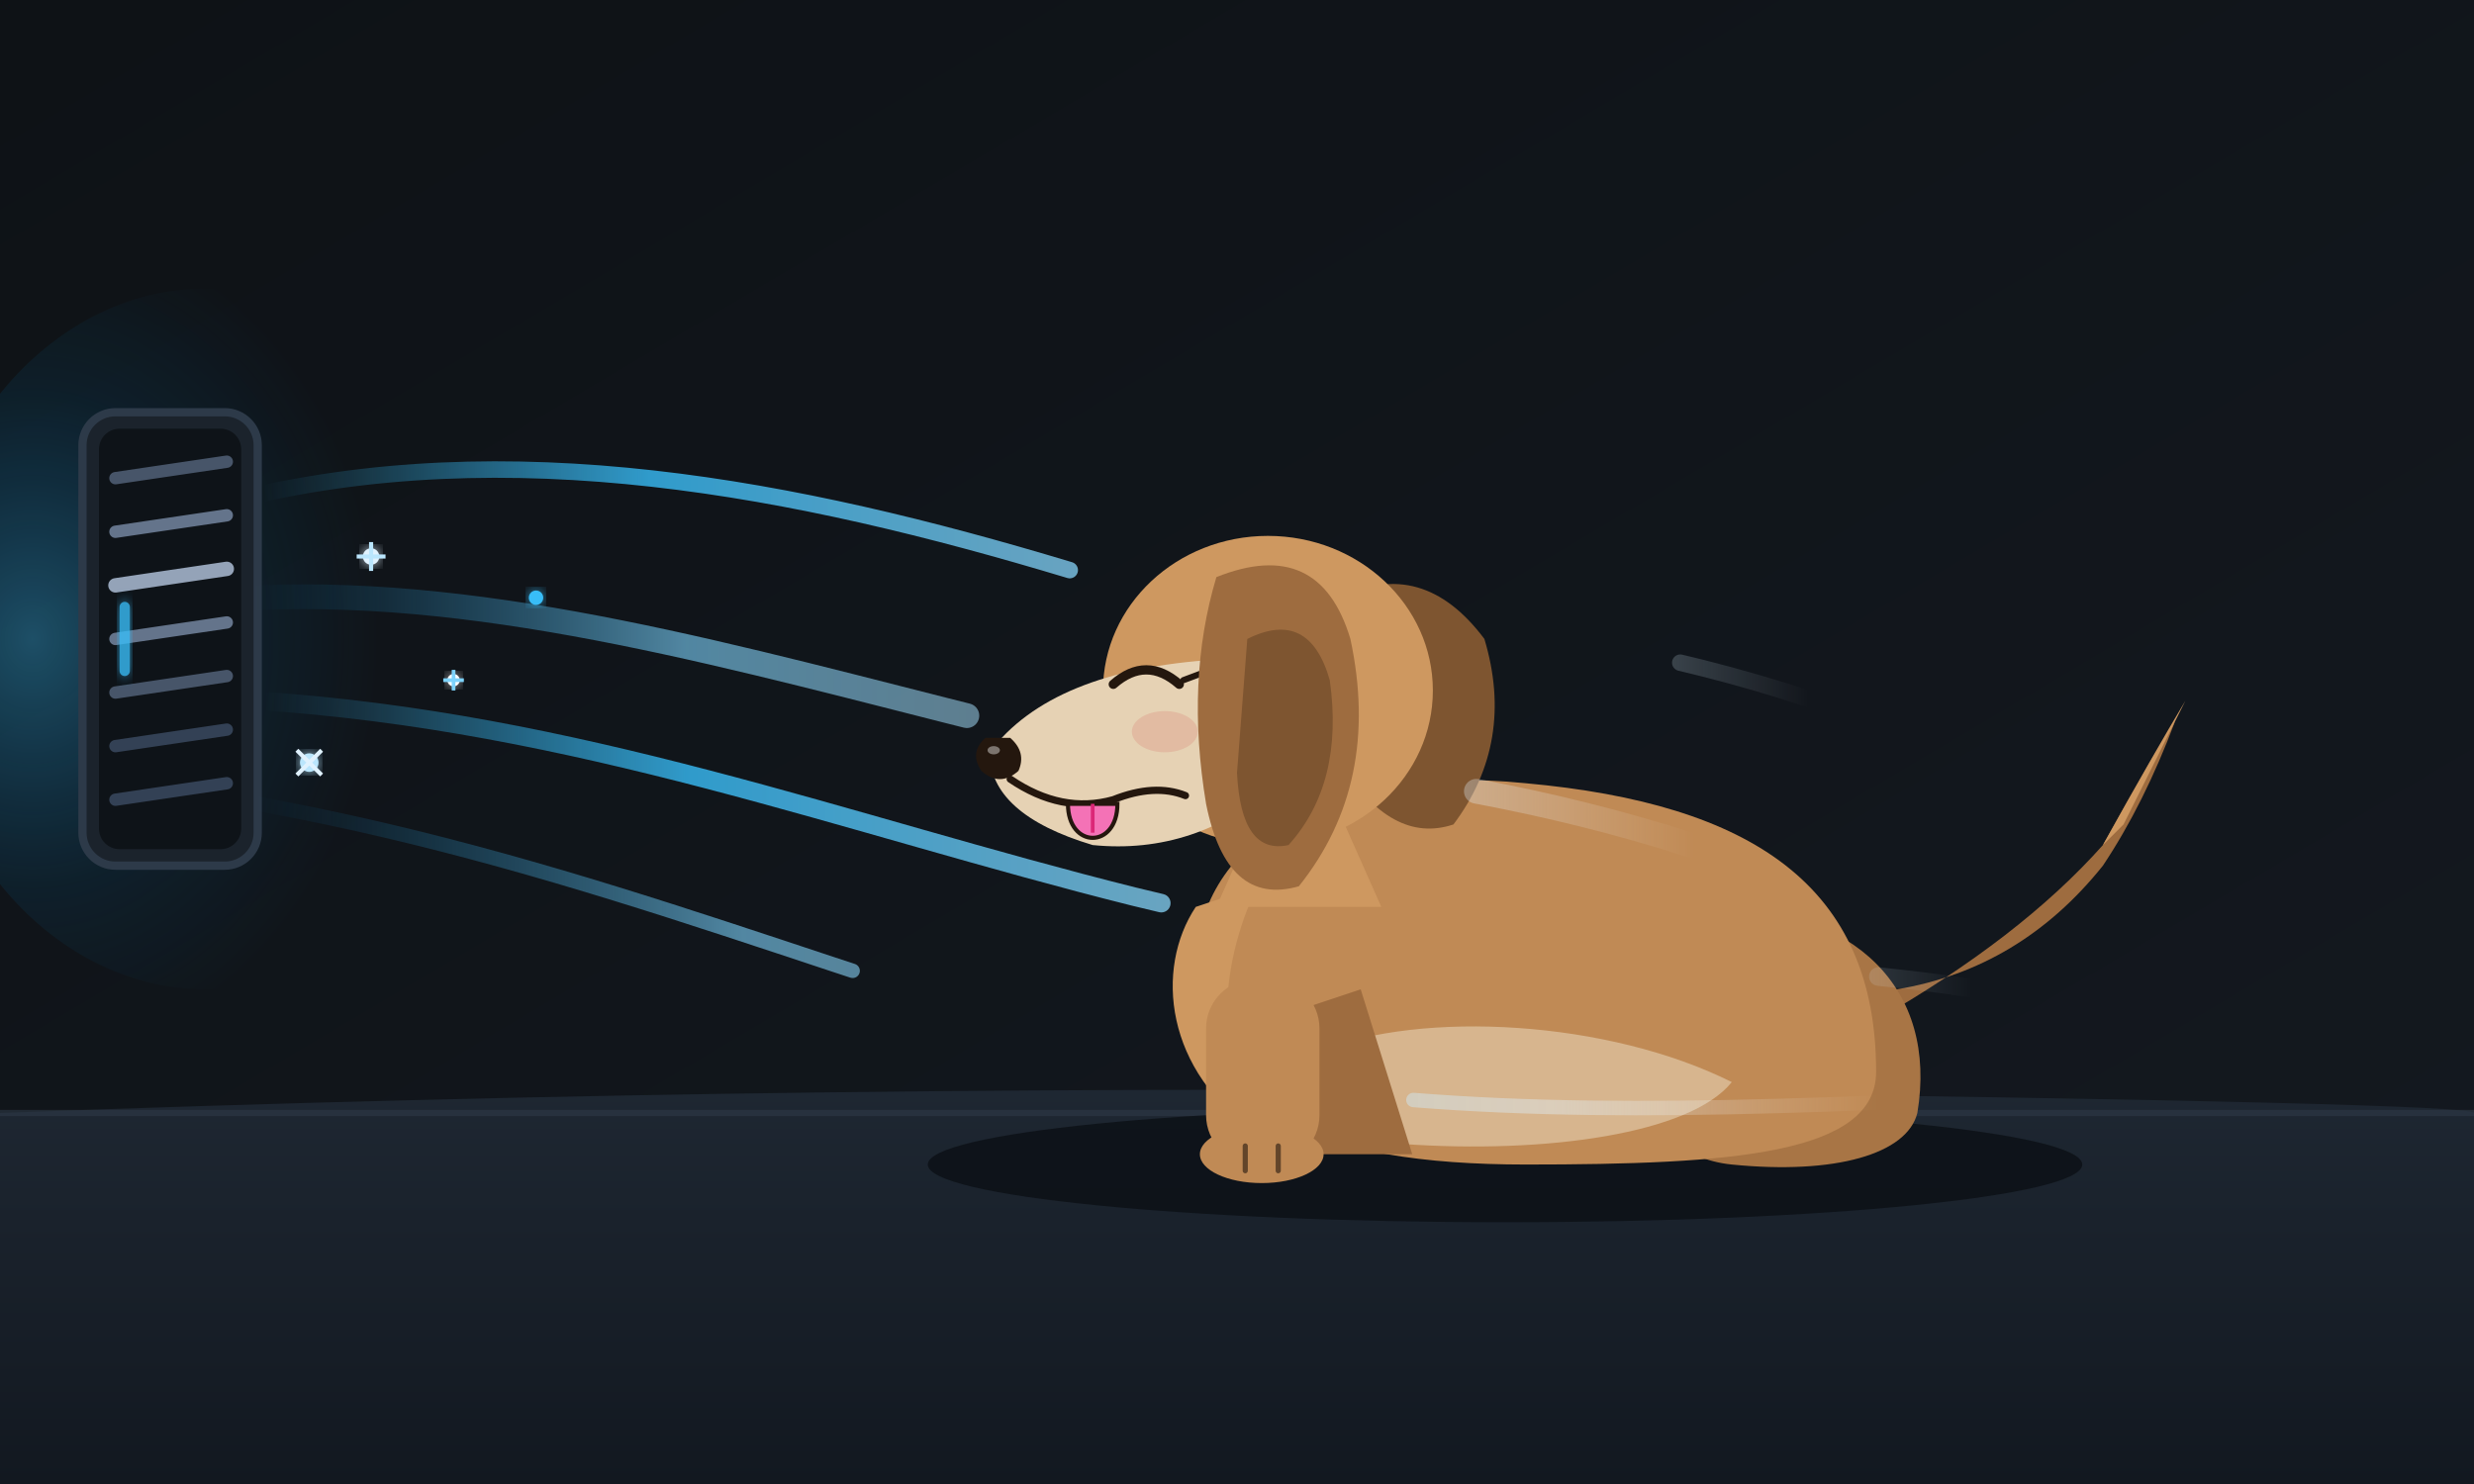
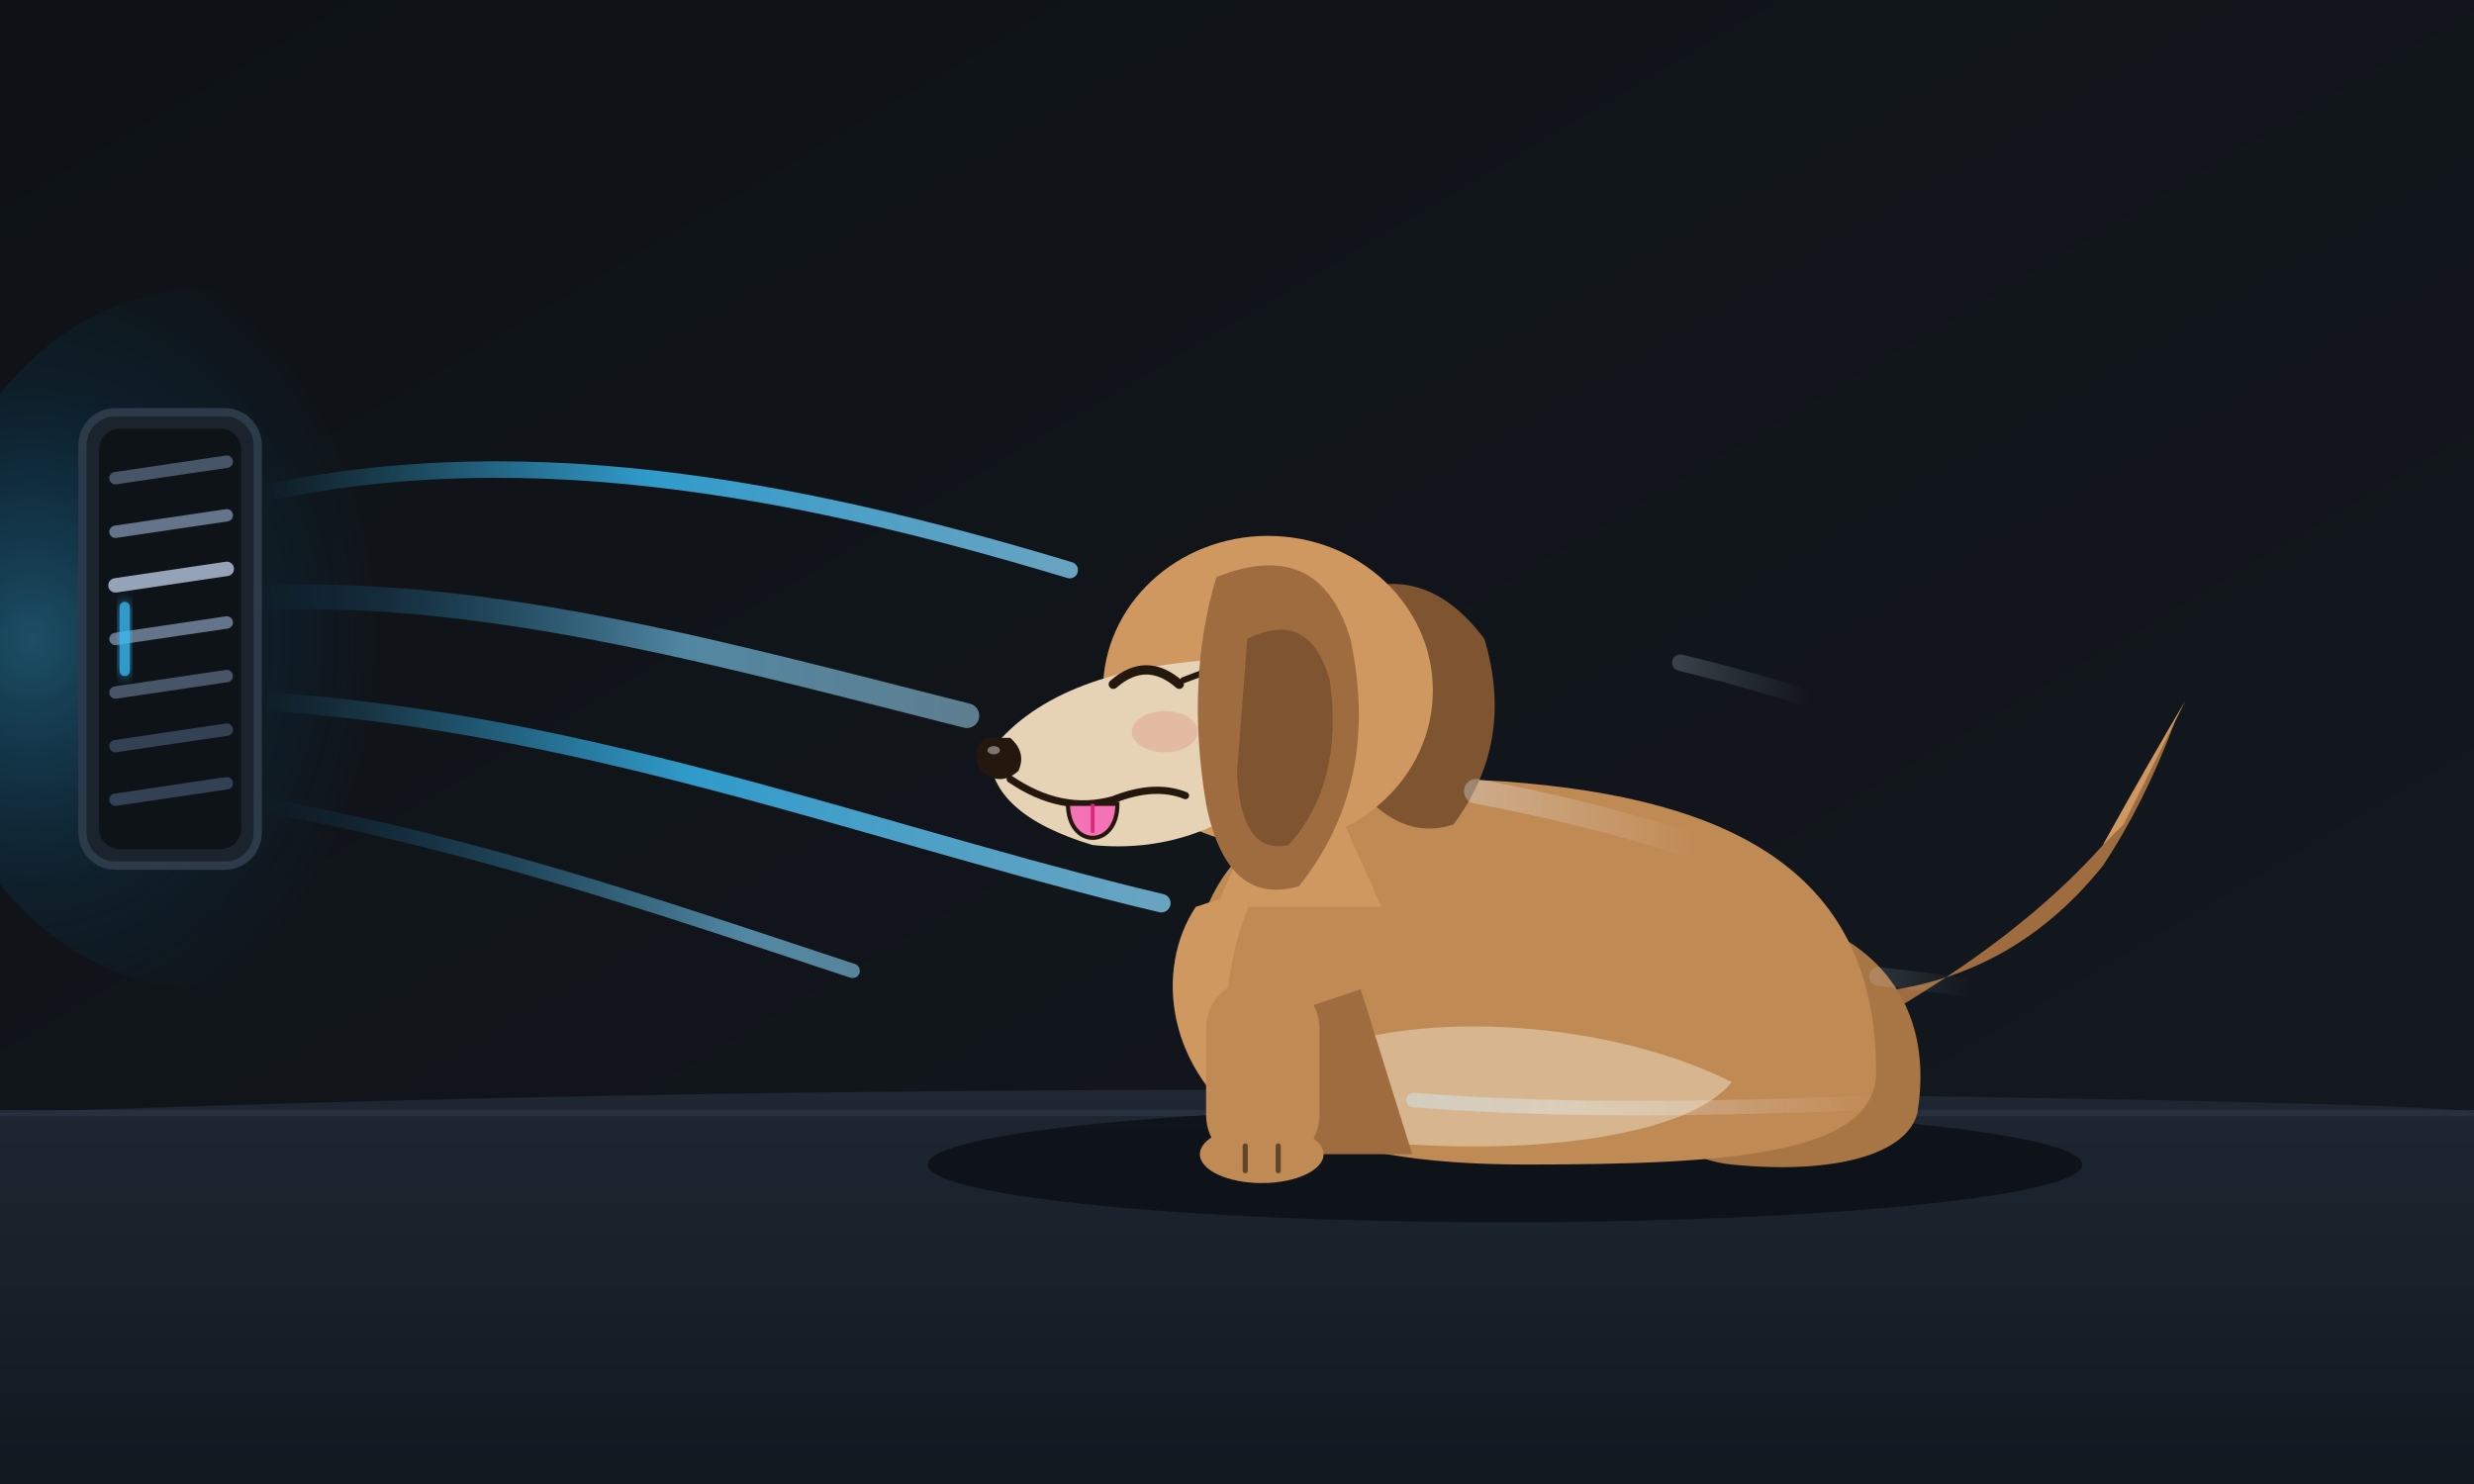
<svg xmlns="http://www.w3.org/2000/svg" viewBox="0 0 1200 720" width="100%" height="100%">
  <defs>
    <linearGradient id="bg-grad" x1="0%" y1="0%" x2="100%" y2="100%">
      <stop offset="0%" stop-color="#0E1216" />
      <stop offset="100%" stop-color="#141920" />
    </linearGradient>
    <linearGradient id="seat-grad" x1="0%" y1="0%" x2="0%" y2="100%">
      <stop offset="0%" stop-color="#1E2732" />
      <stop offset="100%" stop-color="#121820" />
    </linearGradient>
    <radialGradient id="vent-glow" cx="20%" cy="50%" r="60%">
      <stop offset="0%" stop-color="#38BDF8" stop-opacity="0.35" />
      <stop offset="60%" stop-color="#0284C7" stop-opacity="0.1" />
      <stop offset="100%" stop-color="#0284C7" stop-opacity="0" />
    </radialGradient>
    <linearGradient id="breeze-grad-1" x1="0%" y1="0%" x2="100%" y2="0%">
      <stop offset="0%" stop-color="#38BDF8" stop-opacity="0" />
      <stop offset="25%" stop-color="#38BDF8" stop-opacity="0.8" />
      <stop offset="70%" stop-color="#BAE6FD" stop-opacity="0.7" />
      <stop offset="100%" stop-color="#E0F2FE" stop-opacity="0" />
    </linearGradient>
    <linearGradient id="breeze-grad-2" x1="0%" y1="0%" x2="100%" y2="0%">
      <stop offset="0%" stop-color="#0284C7" stop-opacity="0" />
      <stop offset="30%" stop-color="#7DD3FC" stop-opacity="0.6" />
      <stop offset="80%" stop-color="#E0F2FE" stop-opacity="0.4" />
      <stop offset="100%" stop-color="#FFFFFF" stop-opacity="0" />
    </linearGradient>
    <filter id="soft-glow" x="-20%" y="-20%" width="140%" height="140%">
      <feGaussianBlur stdDeviation="3" result="blur" />
      <feComposite in="SourceGraphic" in2="blur" operator="over" />
    </filter>
  </defs>
-   <style>
-     /* Keyframe Animations */
-     @keyframes earFlap {
-       0%, 100% {
-         transform: rotate(0deg);
-       }
-       25% {
-         transform: rotate(-7deg) skewX(3deg);
-       }
-       50% {
-         transform: rotate(2deg) skewX(-2deg);
-       }
-       75% {
-         transform: rotate(-9deg) skewX(4deg);
-       }
-     }
- 
-     @keyframes earBackFlap {
-       0%, 100% {
-         transform: rotate(0deg);
-       }
-       30% {
-         transform: rotate(-5deg);
-       }
-       65% {
-         transform: rotate(3deg);
-       }
-       85% {
-         transform: rotate(-6deg);
-       }
-     }
- 
-     @keyframes dogBreathe {
-       0%, 100% {
-         transform: translateY(0px) scale(1, 1);
-       }
-       50% {
-         transform: translateY(-5px) scale(1.008, 1.015);
-       }
-     }
- 
-     @keyframes headBask {
-       0%, 100% {
-         transform: rotate(0deg) translateY(0);
-       }
-       50% {
-         transform: rotate(1.5deg) translateY(-3px);
-       }
-     }
- 
-     @keyframes tongueHappy {
-       0%, 100% {
-         transform: scaleY(1);
-       }
-       50% {
-         transform: scaleY(1.08) translateY(1px);
-       }
-     }
- 
-     @keyframes tailWag {
-       0%, 100% {
-         transform: rotate(0deg);
-       }
-       30% {
-         transform: rotate(-8deg);
-       }
-       60% {
-         transform: rotate(6deg);
-       }
-     }
- 
-     @keyframes airFlow {
-       0% {
-         stroke-dashoffset: 800;
-         opacity: 0.2;
-       }
-       30% {
-         opacity: 0.85;
-       }
-       80% {
-         opacity: 0.65;
-       }
-       100% {
-         stroke-dashoffset: -800;
-         opacity: 0.1;
-       }
-     }
- 
-     @keyframes ventPulse {
-       0%, 100% {
-         opacity: 0.45;
-         transform: scaleX(1);
-       }
-       50% {
-         opacity: 0.85;
-         transform: scaleX(1.08);
-       }
-     }
- 
-     @keyframes snowflakeDrift {
-       0% {
-         transform: translate(0, 0) scale(0.6);
-         opacity: 0;
-       }
-       20% {
-         opacity: 0.9;
-       }
-       80% {
-         opacity: 0.8;
-       }
-       100% {
-         transform: translate(650px, 40px) scale(1);
-         opacity: 0;
-       }
-     }
- 
-     /* Assign Animations */
-     .dog-torso {
-       animation: dogBreathe 3.6s ease-in-out infinite;
-       transform-origin: 750px 520px;
-     }
- 
-     .dog-head-group {
-       animation: headBask 3.6s ease-in-out infinite;
-       transform-origin: 640px 380px;
-     }
- 
-     .ear-front {
-       animation: earFlap 0.65s ease-in-out infinite;
-       transform-origin: 590px 290px;
-     }
- 
-     .ear-back {
-       animation: earBackFlap 0.8s ease-in-out infinite;
-       transform-origin: 670px 270px;
-     }
- 
-     .dog-tongue {
-       animation: tongueHappy 1.8s ease-in-out infinite;
-       transform-origin: 540px 395px;
-     }
- 
-     .dog-tail {
-       animation: tailWag 2.4s ease-in-out infinite;
-       transform-origin: 940px 480px;
-     }
- 
-     .vent-halo {
-       animation: ventPulse 2.8s ease-in-out infinite;
-       transform-origin: 100px 300px;
-     }
- 
-     .breeze-line-1 {
-       stroke-dasharray: 400 300;
-       animation: airFlow 3s cubic-bezier(0.4, 0, 0.2, 1) infinite;
-     }
- 
-     .breeze-line-2 {
-       stroke-dasharray: 350 250;
-       animation: airFlow 2.6s cubic-bezier(0.4, 0, 0.2, 1) -0.8s infinite;
-     }
- 
-     .breeze-line-3 {
-       stroke-dasharray: 450 350;
-       animation: airFlow 3.4s cubic-bezier(0.4, 0, 0.2, 1) -1.7s infinite;
-     }
- 
-     .breeze-line-4 {
-       stroke-dasharray: 300 280;
-       animation: airFlow 2.8s cubic-bezier(0.4, 0, 0.2, 1) -0.4s infinite;
-     }
- 
-     .flake-1 { animation: snowflakeDrift 3.2s linear 0s infinite; }
-     .flake-2 { animation: snowflakeDrift 2.9s linear 1.1s infinite; }
-     .flake-3 { animation: snowflakeDrift 3.5s linear 1.8s infinite; }
-     .flake-4 { animation: snowflakeDrift 2.7s linear 0.5s infinite; }
-   </style>
  <rect width="1200" height="720" fill="url(#bg-grad)" />
  <g id="car-ac-vent" transform="translate(40, 180)">
-     <ellipse cx="60" cy="130" rx="140" ry="170" fill="url(#vent-glow)" class="vent-halo" />
+     <ellipse cx="60" cy="130" rx="140" ry="170" fill="url(#vent-glow)" class="vent-halo">
+       <animate attributeName="opacity" values="0.45;0.85;0.45" keyTimes="0;0.5;1" dur="2.8s" repeatCount="indefinite" />
+       <animate attributeName="rx" values="140;152;140" keyTimes="0;0.5;1" dur="2.8s" repeatCount="indefinite" />
+     </ellipse>
    <rect x="0" y="20" width="85" height="220" rx="16" fill="#1B232C" stroke="#2D3A49" stroke-width="4" />
    <rect x="8" y="28" width="69" height="204" rx="10" fill="#0E1318" />
    <line x1="16" y1="52" x2="70" y2="44" stroke="#475569" stroke-width="6" stroke-linecap="round" />
    <line x1="16" y1="78" x2="70" y2="70" stroke="#64748B" stroke-width="6" stroke-linecap="round" />
    <line x1="16" y1="104" x2="70" y2="96" stroke="#94A3B8" stroke-width="7" stroke-linecap="round" />
    <line x1="16" y1="130" x2="70" y2="122" stroke="#64748B" stroke-width="6" stroke-linecap="round" />
    <line x1="16" y1="156" x2="70" y2="148" stroke="#475569" stroke-width="6" stroke-linecap="round" />
    <line x1="16" y1="182" x2="70" y2="174" stroke="#334155" stroke-width="6" stroke-linecap="round" />
    <line x1="16" y1="208" x2="70" y2="200" stroke="#334155" stroke-width="6" stroke-linecap="round" />
    <rect x="18" y="112" width="5" height="36" rx="2.5" fill="#38BDF8" filter="url(#soft-glow)" opacity="0.8" />
  </g>
  <path d="M 0 540 Q 400 525, 800 530 T 1200 540 L 1200 720 L 0 720 Z" fill="url(#seat-grad)" />
  <line x1="0" y1="540" x2="1200" y2="540" stroke="#2D3846" stroke-width="3" opacity="0.6" />
  <ellipse cx="730" cy="565" rx="280" ry="28" fill="#0A0E13" opacity="0.75" />
  <g id="dog-character">
    <g class="dog-tail">
+       <animateTransform attributeName="transform" type="rotate" values="0 940 480; -9 940 480; 7 940 480; 0 940 480" keyTimes="0; 0.3; 0.6; 1" dur="2.0s" repeatCount="indefinite" />
      <path d="M 920 480 Q 980 470 1020 420 Q 1040 390 1055 350 Q 1045 365 1020 410 Q 980 455 910 495 Z" fill="#9E6C3F" />
      <path d="M 1030 400 Q 1055 350 1060 340 Q 1045 365 1020 410 Z" fill="#CE9860" />
    </g>
    <path d="M 830 440 C 900 440, 940 480, 930 540 C 925 560, 890 570, 840 565 C 790 560, 780 500, 800 460 Z" fill="#A87545" />
    <g class="dog-torso">
-       <path d="M 580 470 C 580 410, 640 370, 740 380 C 850 390, 910 430, 910 520 C 910 560, 840 565, 740 565 C 640 565, 580 540, 580 470 Z" fill="#C08A55" />
-       <path d="M 640 510 C 690 490, 780 495, 840 525 C 820 550, 750 560, 680 555 C 650 545, 640 525, 640 510 Z" fill="#E6D2B4" opacity="0.6" />
-       <path d="M 580 440 C 560 470, 565 520, 610 550 C 590 520, 590 470, 610 430 Z" fill="#CE9860" />
-       <path d="M 660 480 L 685 560 L 635 560 L 630 490 Z" fill="#9E6C3F" rx="15" />
-       <rect x="585" y="475" width="55" height="90" rx="24" fill="#C08A55" />
-       <ellipse cx="612" cy="560" rx="30" ry="14" fill="#C08A55" />
-       <line x1="604" y1="556" x2="604" y2="568" stroke="#24170E" stroke-width="2.5" stroke-linecap="round" opacity="0.6" />
-       <line x1="620" y1="556" x2="620" y2="568" stroke="#24170E" stroke-width="2.5" stroke-linecap="round" opacity="0.6" />
+       <animateTransform attributeName="transform" type="translate" values="0 0; -6 -13; 0 0" keyTimes="0; 0.5; 1" dur="3.6s" repeatCount="indefinite" />
+       <g>
+         <animateTransform attributeName="transform" type="scale" values="1 1; 1.008 1.015; 1 1" keyTimes="0; 0.5; 1" dur="3.6s" repeatCount="indefinite" />
+         <path d="M 580 470 C 580 410, 640 370, 740 380 C 850 390, 910 430, 910 520 C 910 560, 840 565, 740 565 C 640 565, 580 540, 580 470 Z" fill="#C08A55" />
+         <path d="M 640 510 C 690 490, 780 495, 840 525 C 820 550, 750 560, 680 555 C 650 545, 640 525, 640 510 Z" fill="#E6D2B4" opacity="0.6" />
+         <path d="M 580 440 C 560 470, 565 520, 610 550 C 590 520, 590 470, 610 430 Z" fill="#CE9860" />
+         <path d="M 660 480 L 685 560 L 635 560 L 630 490 Z" fill="#9E6C3F" rx="15" />
+         <rect x="585" y="475" width="55" height="90" rx="24" fill="#C08A55" />
+         <ellipse cx="612" cy="560" rx="30" ry="14" fill="#C08A55" />
+         <line x1="604" y1="556" x2="604" y2="568" stroke="#24170E" stroke-width="2.5" stroke-linecap="round" opacity="0.6" />
+         <line x1="620" y1="556" x2="620" y2="568" stroke="#24170E" stroke-width="2.5" stroke-linecap="round" opacity="0.6" />
+       </g>
    </g>
    <g class="ear-back">
+       <animateTransform attributeName="transform" type="rotate" values="0 670 270; -6 670 270; 4 670 270; -7 670 270; 0 670 270" keyTimes="0; 0.3; 0.65; 0.85; 1" dur="0.8s" repeatCount="indefinite" />
      <path d="M 650 290 Q 690 270 720 310 Q 735 360 705 400 Q 675 410 650 370 Z" fill="#7E5530" />
    </g>
    <g class="dog-head-group">
-       <path d="M 630 350 L 670 440 L 590 440 Z" fill="#CE9860" />
-       <ellipse cx="615" cy="335" rx="80" ry="75" fill="#CE9860" />
-       <path d="M 590 320 Q 510 325 480 365 Q 480 395 530 410 Q 580 415 620 380 Z" fill="#E6D2B4" />
-       <path d="M 478 358 Q 470 365 476 374 Q 485 382 494 374 Q 498 365 490 358 Z" fill="#24170E" />
-       <ellipse cx="482" cy="364" rx="3" ry="2" fill="#FFFFFF" opacity="0.4" />
-       <path d="M 490 378 Q 515 395 540 388 Q 560 380 575 386" fill="none" stroke="#24170E" stroke-width="3.5" stroke-linecap="round" />
-       <g class="dog-tongue">
-         <path d="M 518 390 C 518 412, 542 412, 542 390 Z" fill="#F472B6" stroke="#24170E" stroke-width="2" />
-         <line x1="530" y1="390" x2="530" y2="404" stroke="#DB2777" stroke-width="1.8" />
-       </g>
-       <path d="M 540 332 Q 556 318 572 332" fill="none" stroke="#24170E" stroke-width="4.5" stroke-linecap="round" />
-       <path d="M 574 330 L 582 327" stroke="#24170E" stroke-width="3" stroke-linecap="round" />
-       <path d="M 622 322 Q 634 312 646 322" fill="none" stroke="#24170E" stroke-width="4" stroke-linecap="round" opacity="0.8" />
-       <ellipse cx="565" cy="355" rx="16" ry="10" fill="#D98C7A" opacity="0.32" />
-       <g class="ear-front">
-         <path d="M 590 280 Q 640 260 655 310 Q 670 380 630 430 Q 595 440 585 390 Q 575 330 590 280 Z" fill="#9E6C3F" />
-         <path d="M 605 310 Q 635 295 645 330 Q 652 380 625 410 Q 602 415 600 375 Z" fill="#7E5530" />
+       <animateTransform attributeName="transform" type="translate" values="0 0; 0 -4; 0 0" keyTimes="0; 0.5; 1" dur="3.6s" repeatCount="indefinite" />
+       <g>
+         <animateTransform attributeName="transform" type="rotate" values="0 640 380; 2 640 380; 0 640 380" keyTimes="0; 0.5; 1" dur="3.6s" repeatCount="indefinite" />
+         <path d="M 630 350 L 670 440 L 590 440 Z" fill="#CE9860" />
+         <ellipse cx="615" cy="335" rx="80" ry="75" fill="#CE9860" />
+         <path d="M 590 320 Q 510 325 480 365 Q 480 395 530 410 Q 580 415 620 380 Z" fill="#E6D2B4" />
+         <path d="M 478 358 Q 470 365 476 374 Q 485 382 494 374 Q 498 365 490 358 Z" fill="#24170E" />
+         <ellipse cx="482" cy="364" rx="3" ry="2" fill="#FFFFFF" opacity="0.4" />
+         <path d="M 490 378 Q 515 395 540 388 Q 560 380 575 386" fill="none" stroke="#24170E" stroke-width="3.5" stroke-linecap="round" />
+         <g class="dog-tongue">
+           <animateTransform attributeName="transform" type="translate" values="0 0; 0 -30; 0 0" keyTimes="0; 0.5; 1" dur="1.4s" repeatCount="indefinite" />
+           <g>
+             <animateTransform attributeName="transform" type="scale" values="1 1; 1 1.08; 1 1" keyTimes="0; 0.5; 1" dur="1.4s" repeatCount="indefinite" />
+             <path d="M 518 390 C 518 412, 542 412, 542 390 Z" fill="#F472B6" stroke="#24170E" stroke-width="2" />
+             <line x1="530" y1="390" x2="530" y2="404" stroke="#DB2777" stroke-width="1.8" />
+           </g>
+         </g>
+         <path d="M 540 332 Q 556 318 572 332" fill="none" stroke="#24170E" stroke-width="4.5" stroke-linecap="round" />
+         <path d="M 574 330 L 582 327" stroke="#24170E" stroke-width="3" stroke-linecap="round" />
+         <path d="M 622 322 Q 634 312 646 322" fill="none" stroke="#24170E" stroke-width="4" stroke-linecap="round" opacity="0.8" />
+         <ellipse cx="565" cy="355" rx="16" ry="10" fill="#D98C7A" opacity="0.32" />
+         <g class="ear-front">
+           <animateTransform attributeName="transform" type="rotate" values="0 590 290; -8 590 290; 3 590 290; -10 590 290; 0 590 290" keyTimes="0; 0.25; 0.5; 0.75; 1" dur="0.65s" repeatCount="indefinite" />
+           <path d="M 590 280 Q 640 260 655 310 Q 670 380 630 430 Q 595 440 585 390 Q 575 330 590 280 Z" fill="#9E6C3F" />
+           <path d="M 605 310 Q 635 295 645 330 Q 652 380 625 410 Q 602 415 600 375 Z" fill="#7E5530" />
+         </g>
      </g>
    </g>
  </g>
-   <path d="M 125 240 C 260 210, 400 240, 530 280 C 620 305, 730 290, 880 340" fill="none" stroke="url(#breeze-grad-1)" stroke-width="8" stroke-linecap="round" class="breeze-line-1" />
-   <path d="M 125 290 C 240 285, 360 320, 480 350 C 560 370, 680 365, 820 410" fill="none" stroke="url(#breeze-grad-2)" stroke-width="12" stroke-linecap="round" class="breeze-line-2" />
-   <path d="M 125 340 C 280 350, 410 400, 550 435 C 690 470, 830 460, 960 480" fill="none" stroke="url(#breeze-grad-1)" stroke-width="9" stroke-linecap="round" class="breeze-line-3" />
-   <path d="M 125 390 C 290 420, 420 480, 560 515 C 670 540, 780 540, 910 535" fill="none" stroke="url(#breeze-grad-2)" stroke-width="7" stroke-linecap="round" class="breeze-line-4" />
+   <path d="M 125 240 C 260 210, 400 240, 530 280 C 620 305, 730 290, 880 340" fill="none" stroke="url(#breeze-grad-1)" stroke-width="8" stroke-linecap="round" stroke-dasharray="400 300" class="breeze-line-1">
+     <animate attributeName="stroke-dashoffset" values="800;-800" dur="3.0s" repeatCount="indefinite" />
+     <animate attributeName="opacity" values="0.2;0.85;0.65;0.1" keyTimes="0;0.3;0.8;1" dur="3.0s" repeatCount="indefinite" />
+   </path>
+   <path d="M 125 290 C 240 285, 360 320, 480 350 C 560 370, 680 365, 820 410" fill="none" stroke="url(#breeze-grad-2)" stroke-width="12" stroke-linecap="round" stroke-dasharray="350 250" class="breeze-line-2">
+     <animate attributeName="stroke-dashoffset" values="800;-800" dur="2.6s" begin="-0.8s" repeatCount="indefinite" />
+     <animate attributeName="opacity" values="0.2;0.85;0.65;0.1" keyTimes="0;0.3;0.8;1" dur="2.6s" begin="-0.8s" repeatCount="indefinite" />
+   </path>
+   <path d="M 125 340 C 280 350, 410 400, 550 435 C 690 470, 830 460, 960 480" fill="none" stroke="url(#breeze-grad-1)" stroke-width="9" stroke-linecap="round" stroke-dasharray="450 350" class="breeze-line-3">
+     <animate attributeName="stroke-dashoffset" values="800;-800" dur="3.4s" begin="-1.7s" repeatCount="indefinite" />
+     <animate attributeName="opacity" values="0.2;0.85;0.65;0.1" keyTimes="0;0.3;0.8;1" dur="3.4s" begin="-1.7s" repeatCount="indefinite" />
+   </path>
+   <path d="M 125 390 C 290 420, 420 480, 560 515 C 670 540, 780 540, 910 535" fill="none" stroke="url(#breeze-grad-2)" stroke-width="7" stroke-linecap="round" stroke-dasharray="300 280" class="breeze-line-4">
+     <animate attributeName="stroke-dashoffset" values="800;-800" dur="2.8s" begin="-0.4s" repeatCount="indefinite" />
+     <animate attributeName="opacity" values="0.2;0.85;0.65;0.1" keyTimes="0;0.3;0.8;1" dur="2.8s" begin="-0.4s" repeatCount="indefinite" />
+   </path>
  <g transform="translate(180, 270)">
-     <g class="flake-1">
+     <g class="flake-1" opacity="0">
+       <animateTransform attributeName="transform" type="translate" values="0 0; 650 40" dur="3.2s" begin="0s" repeatCount="indefinite" />
+       <animate attributeName="opacity" values="0;0.9;0.8;0" keyTimes="0;0.2;0.8;1" dur="3.2s" begin="0s" repeatCount="indefinite" />
      <circle cx="0" cy="0" r="4" fill="#E0F2FE" filter="url(#soft-glow)" />
      <path d="M -7 0 L 7 0 M 0 -7 L 0 7" stroke="#BAE6FD" stroke-width="2" />
    </g>
  </g>
  <g transform="translate(220, 330)">
-     <g class="flake-2">
+     <g class="flake-2" opacity="0">
+       <animateTransform attributeName="transform" type="translate" values="0 0; 650 40" dur="2.9s" begin="1.1s" repeatCount="indefinite" />
+       <animate attributeName="opacity" values="0;0.9;0.8;0" keyTimes="0;0.2;0.8;1" dur="2.9s" begin="1.1s" repeatCount="indefinite" />
      <circle cx="0" cy="0" r="3" fill="#FFFFFF" filter="url(#soft-glow)" />
      <path d="M -5 0 L 5 0 M 0 -5 L 0 5" stroke="#7DD3FC" stroke-width="1.8" />
    </g>
  </g>
  <g transform="translate(150, 370)">
-     <g class="flake-3">
+     <g class="flake-3" opacity="0">
+       <animateTransform attributeName="transform" type="translate" values="0 0; 650 40" dur="3.5s" begin="1.8s" repeatCount="indefinite" />
+       <animate attributeName="opacity" values="0;0.9;0.8;0" keyTimes="0;0.2;0.8;1" dur="3.5s" begin="1.8s" repeatCount="indefinite" />
      <circle cx="0" cy="0" r="4.5" fill="#BAE6FD" filter="url(#soft-glow)" />
      <path d="M -6 -6 L 6 6 M -6 6 L 6 -6" stroke="#E0F2FE" stroke-width="2" />
    </g>
  </g>
  <g transform="translate(260, 290)">
-     <g class="flake-4">
+     <g class="flake-4" opacity="0">
+       <animateTransform attributeName="transform" type="translate" values="0 0; 650 40" dur="2.7s" begin="0.5s" repeatCount="indefinite" />
+       <animate attributeName="opacity" values="0;0.9;0.8;0" keyTimes="0;0.2;0.8;1" dur="2.7s" begin="0.5s" repeatCount="indefinite" />
      <circle cx="0" cy="0" r="3.5" fill="#38BDF8" filter="url(#soft-glow)" />
    </g>
  </g>
</svg>
